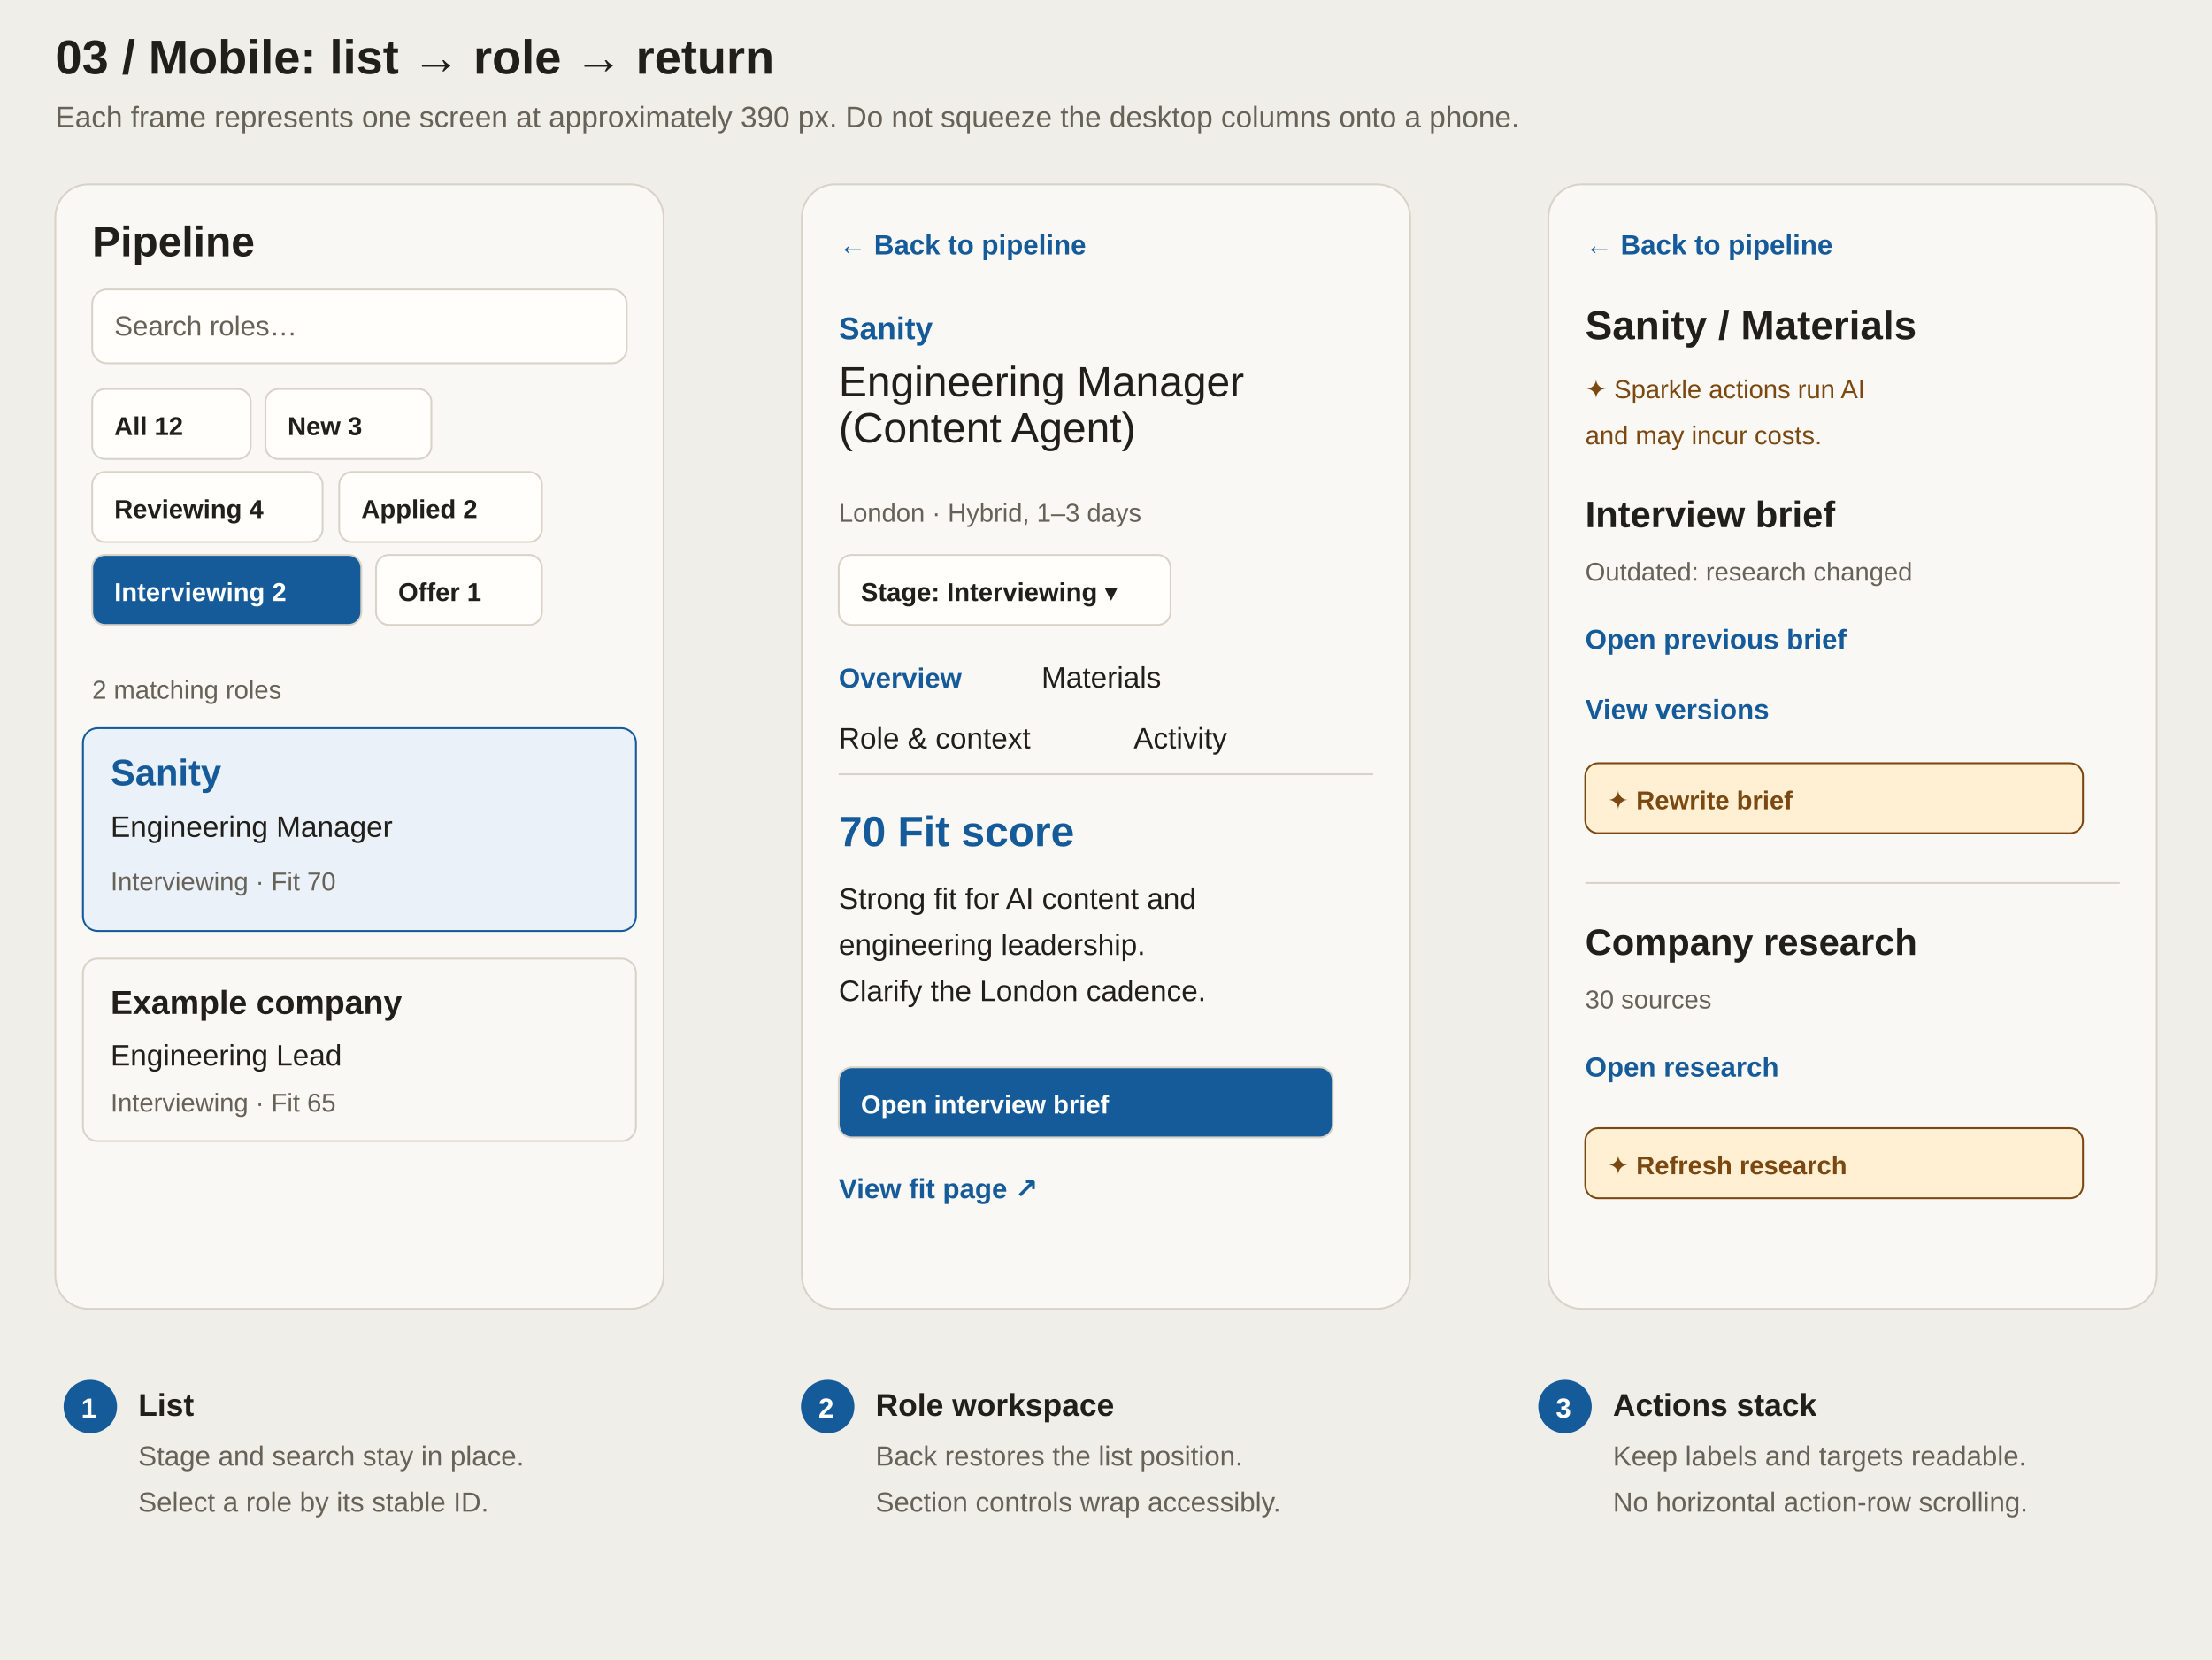
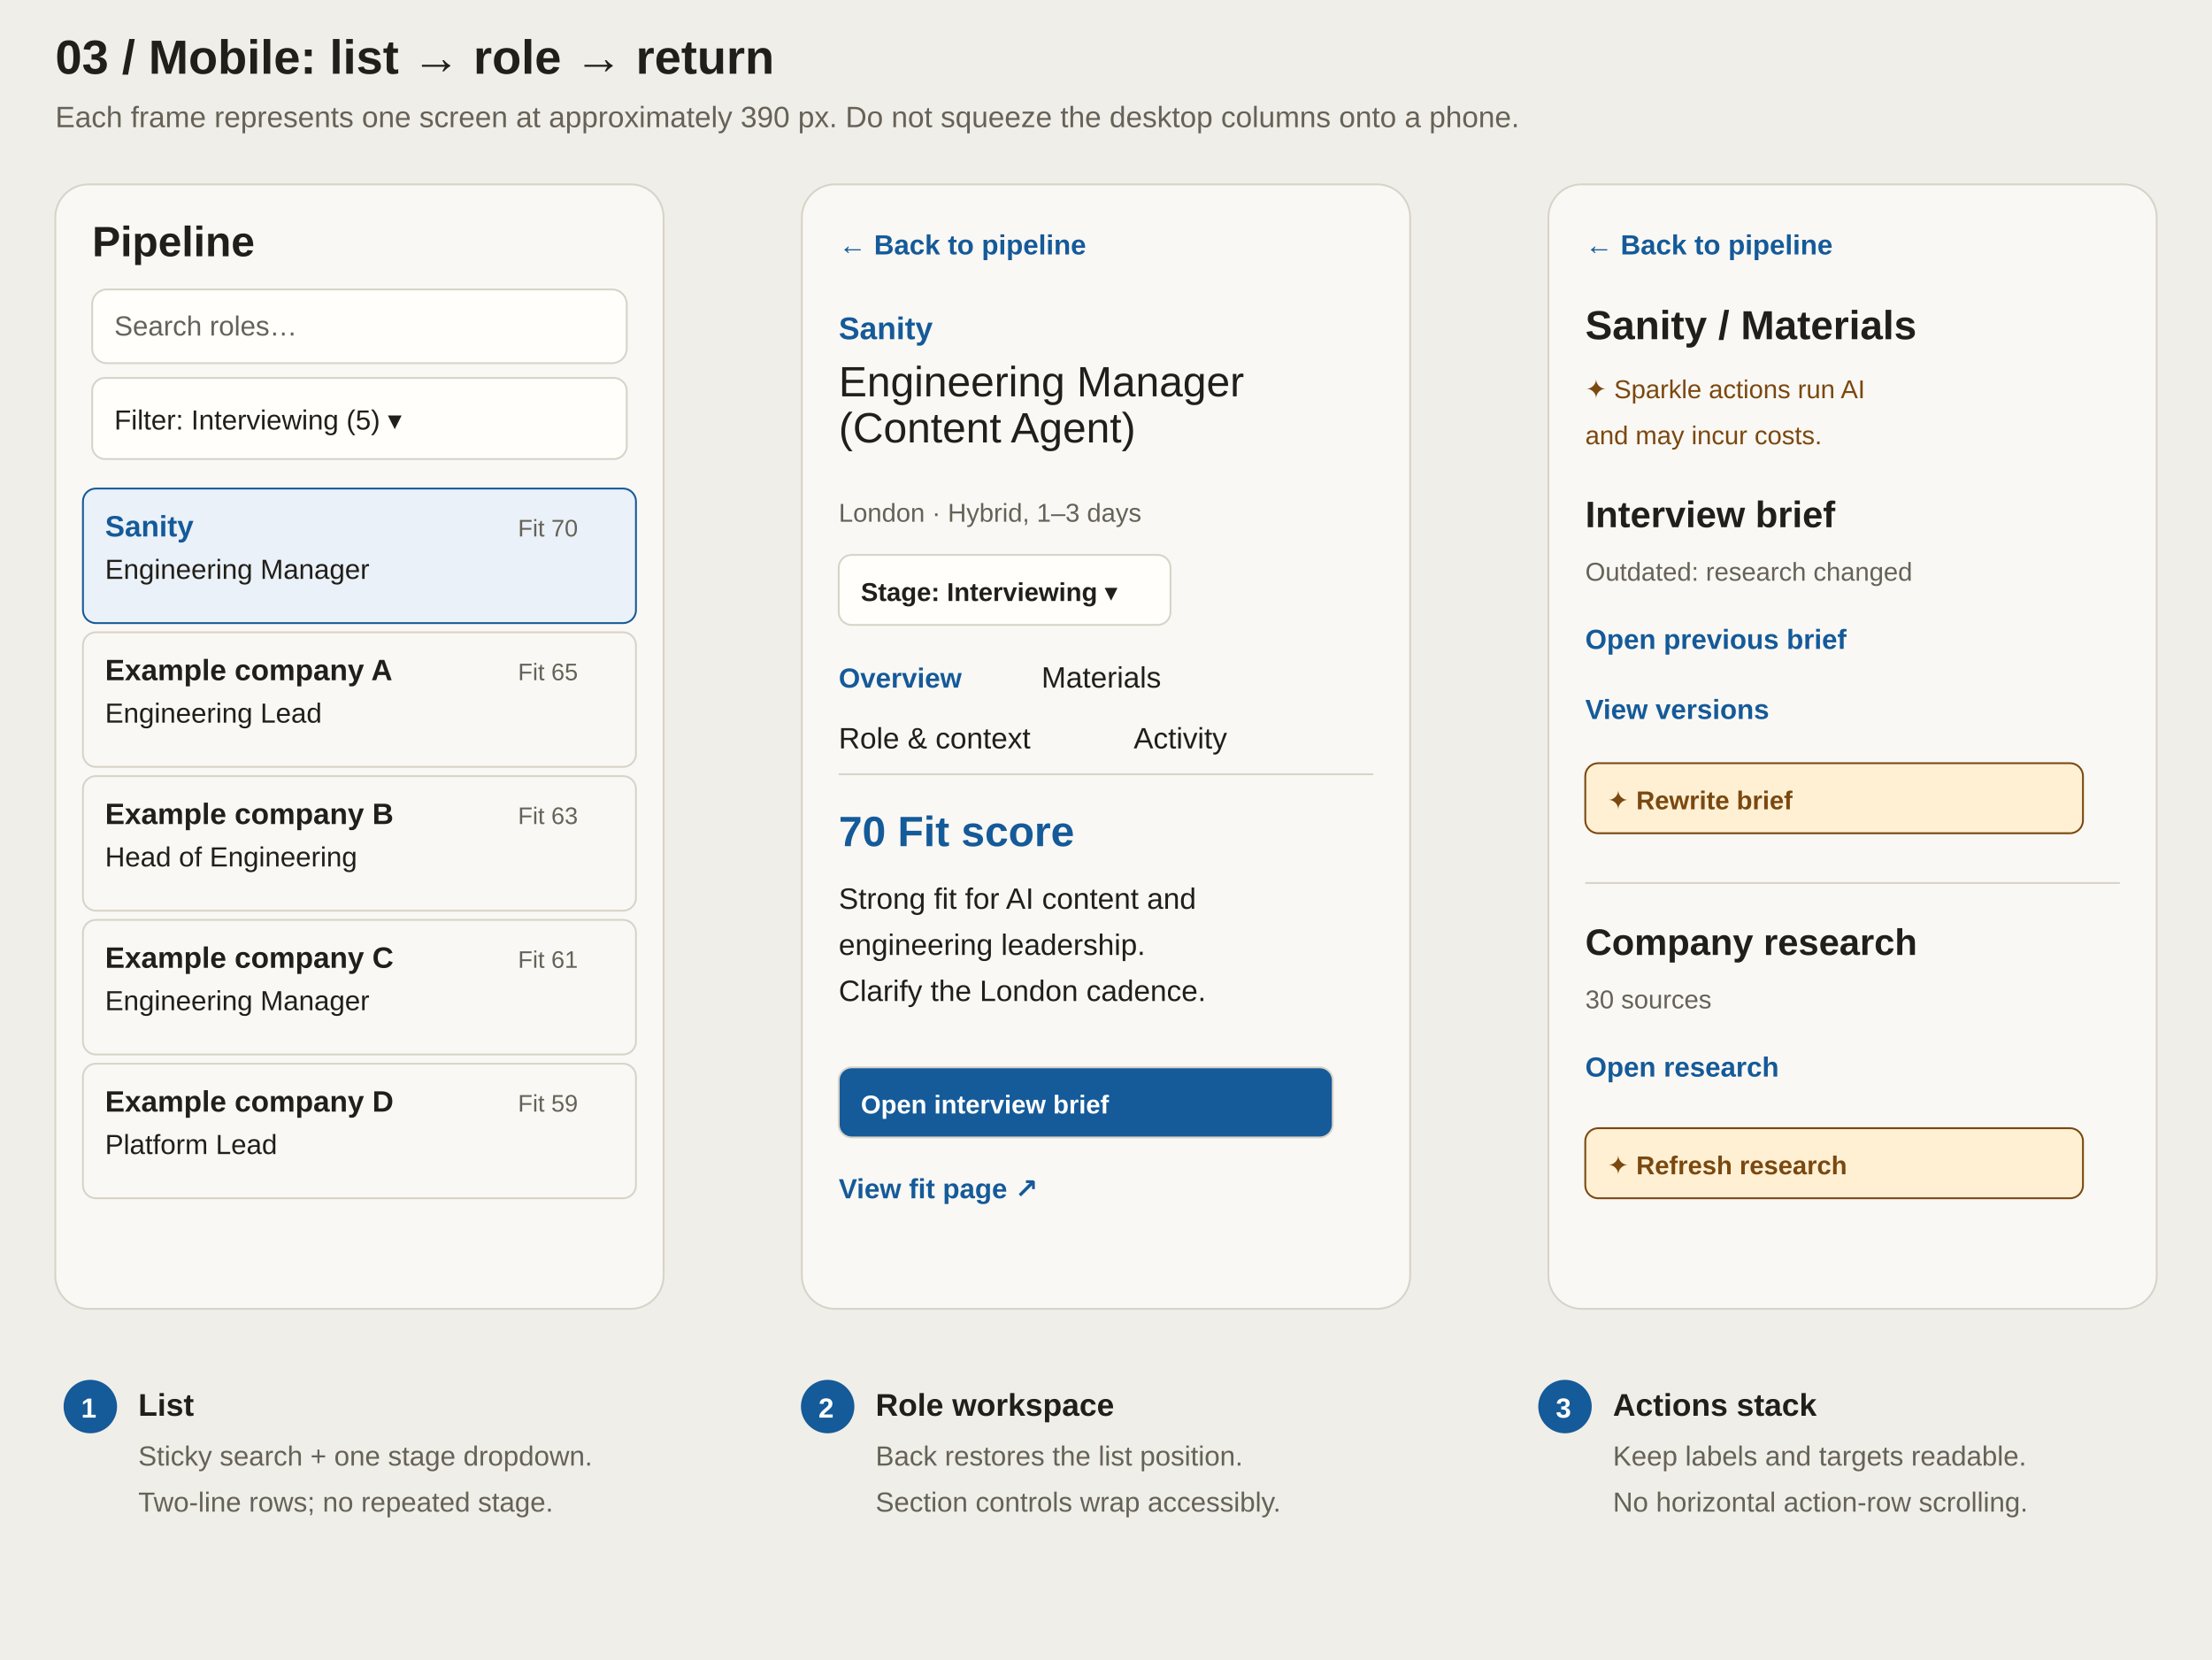
<svg xmlns="http://www.w3.org/2000/svg" width="1200" height="900" viewBox="0 0 1200 900" role="img" aria-labelledby="title desc">
  <rect x="0" y="0" width="1200" height="900" rx="0" fill="#f0eee8" stroke="#f0eee8" />
  <text x="30" y="40" font-family="Arial, sans-serif" font-size="26" fill="#211f1a" font-weight="700">03 / Mobile: list → role → return</text>
  <text x="30" y="69" font-family="Arial, sans-serif" font-size="16" fill="#666258" font-weight="400">Each frame represents one screen at approximately 390 px. Do not squeeze the desktop columns onto a phone.</text>
  <rect x="30" y="100" width="330" height="610" rx="18" fill="#faf8f4" stroke="#d8d3c8" />
  <rect x="435" y="100" width="330" height="610" rx="18" fill="#faf8f4" stroke="#d8d3c8" />
  <rect x="840" y="100" width="330" height="610" rx="18" fill="#faf8f4" stroke="#d8d3c8" />
  <text x="50" y="139" font-family="Arial, sans-serif" font-size="23" fill="#211f1a" font-weight="700">Pipeline</text>
  <rect x="50" y="157" width="290" height="40" rx="8" fill="#fffefa" stroke="#d8d3c8" />
  <text x="62" y="182" font-family="Arial, sans-serif" font-size="15" fill="#666258" font-weight="400">Search roles…</text>
-   <rect x="50" y="211" width="86" height="38" rx="7" fill="#fffefa" stroke="#d8d3c8" />
-   <text x="62" y="236" font-family="Arial, sans-serif" font-size="14" fill="#211f1a" font-weight="600">All 12</text>
-   <rect x="144" y="211" width="90" height="38" rx="7" fill="#fffefa" stroke="#d8d3c8" />
-   <text x="156" y="236" font-family="Arial, sans-serif" font-size="14" fill="#211f1a" font-weight="600">New 3</text>
-   <rect x="50" y="256" width="125" height="38" rx="7" fill="#fffefa" stroke="#d8d3c8" />
-   <text x="62" y="281" font-family="Arial, sans-serif" font-size="14" fill="#211f1a" font-weight="600">Reviewing 4</text>
-   <rect x="184" y="256" width="110" height="38" rx="7" fill="#fffefa" stroke="#d8d3c8" />
-   <text x="196" y="281" font-family="Arial, sans-serif" font-size="14" fill="#211f1a" font-weight="600">Applied 2</text>
-   <rect x="50" y="301" width="146" height="38" rx="7" fill="#155a99" stroke="#d8d3c8" />
-   <text x="62" y="326" font-family="Arial, sans-serif" font-size="14" fill="#fff" font-weight="600">Interviewing 2</text>
-   <rect x="204" y="301" width="90" height="38" rx="7" fill="#fffefa" stroke="#d8d3c8" />
-   <text x="216" y="326" font-family="Arial, sans-serif" font-size="14" fill="#211f1a" font-weight="600">Offer 1</text>
-   <text x="50" y="379" font-family="Arial, sans-serif" font-size="14" fill="#666258" font-weight="400">2 matching roles</text>
-   <rect x="45" y="395" width="300" height="110" rx="8" fill="#eaf1f8" stroke="#155a99" />
-   <text x="60" y="426" font-family="Arial, sans-serif" font-size="20" fill="#155a99" font-weight="700">Sanity</text>
-   <text x="60" y="454" font-family="Arial, sans-serif" font-size="16" fill="#211f1a" font-weight="400">Engineering Manager</text>
-   <text x="60" y="483" font-family="Arial, sans-serif" font-size="14" fill="#666258" font-weight="400">Interviewing · Fit 70</text>
-   <rect x="45" y="520" width="300" height="99" rx="8" fill="#faf8f4" stroke="#d8d3c8" />
-   <text x="60" y="550" font-family="Arial, sans-serif" font-size="18" fill="#211f1a" font-weight="700">Example company</text>
-   <text x="60" y="578" font-family="Arial, sans-serif" font-size="16" fill="#211f1a" font-weight="400">Engineering Lead</text>
-   <text x="60" y="603" font-family="Arial, sans-serif" font-size="14" fill="#666258" font-weight="400">Interviewing · Fit 65</text>
+   <rect x="50" y="205" width="290" height="44" rx="7" fill="#fffefa" stroke="#d8d3c8" />
+   <text x="62" y="233" font-family="Arial, sans-serif" font-size="15" fill="#211f1a" font-weight="400">Filter: Interviewing (5) ▾</text>
+   <rect x="45" y="265" width="300" height="73" rx="7" fill="#eaf1f8" stroke="#155a99" />
+   <text x="57" y="291" font-family="Arial, sans-serif" font-size="16" fill="#155a99" font-weight="700">Sanity</text>
+   <text x="281" y="291" font-family="Arial, sans-serif" font-size="13" fill="#666258" font-weight="400">Fit 70</text>
+   <text x="57" y="314" font-family="Arial, sans-serif" font-size="15" fill="#211f1a" font-weight="400">Engineering Manager</text>
+   <rect x="45" y="343" width="300" height="73" rx="7" fill="#faf8f4" stroke="#d8d3c8" />
+   <text x="57" y="369" font-family="Arial, sans-serif" font-size="16" fill="#211f1a" font-weight="700">Example company A</text>
+   <text x="281" y="369" font-family="Arial, sans-serif" font-size="13" fill="#666258" font-weight="400">Fit 65</text>
+   <text x="57" y="392" font-family="Arial, sans-serif" font-size="15" fill="#211f1a" font-weight="400">Engineering Lead</text>
+   <rect x="45" y="421" width="300" height="73" rx="7" fill="#faf8f4" stroke="#d8d3c8" />
+   <text x="57" y="447" font-family="Arial, sans-serif" font-size="16" fill="#211f1a" font-weight="700">Example company B</text>
+   <text x="281" y="447" font-family="Arial, sans-serif" font-size="13" fill="#666258" font-weight="400">Fit 63</text>
+   <text x="57" y="470" font-family="Arial, sans-serif" font-size="15" fill="#211f1a" font-weight="400">Head of Engineering</text>
+   <rect x="45" y="499" width="300" height="73" rx="7" fill="#faf8f4" stroke="#d8d3c8" />
+   <text x="57" y="525" font-family="Arial, sans-serif" font-size="16" fill="#211f1a" font-weight="700">Example company C</text>
+   <text x="281" y="525" font-family="Arial, sans-serif" font-size="13" fill="#666258" font-weight="400">Fit 61</text>
+   <text x="57" y="548" font-family="Arial, sans-serif" font-size="15" fill="#211f1a" font-weight="400">Engineering Manager</text>
+   <rect x="45" y="577" width="300" height="73" rx="7" fill="#faf8f4" stroke="#d8d3c8" />
+   <text x="57" y="603" font-family="Arial, sans-serif" font-size="16" fill="#211f1a" font-weight="700">Example company D</text>
+   <text x="281" y="603" font-family="Arial, sans-serif" font-size="13" fill="#666258" font-weight="400">Fit 59</text>
+   <text x="57" y="626" font-family="Arial, sans-serif" font-size="15" fill="#211f1a" font-weight="400">Platform Lead</text>
  <text x="455" y="138" font-family="Arial, sans-serif" font-size="15" fill="#155a99" font-weight="600">← Back to pipeline</text>
  <text x="455" y="184" font-family="Arial, sans-serif" font-size="17" fill="#155a99" font-weight="700">Sanity</text>
  <text x="455" y="215" font-family="Arial, sans-serif" font-size="23" fill="#211f1a" font-weight="400">Engineering Manager</text>
  <text x="455" y="240" font-family="Arial, sans-serif" font-size="23" fill="#211f1a" font-weight="400">(Content Agent)</text>
  <text x="455" y="283" font-family="Arial, sans-serif" font-size="14" fill="#666258" font-weight="400">London · Hybrid, 1–3 days</text>
  <rect x="455" y="301" width="180" height="38" rx="7" fill="#fffefa" stroke="#d8d3c8" />
  <text x="467" y="326" font-family="Arial, sans-serif" font-size="14" fill="#211f1a" font-weight="600">Stage: Interviewing ▾</text>
  <text x="455" y="373" font-family="Arial, sans-serif" font-size="15" fill="#155a99" font-weight="600">Overview</text>
  <text x="565" y="373" font-family="Arial, sans-serif" font-size="16" fill="#211f1a" font-weight="400">Materials</text>
  <text x="455" y="406" font-family="Arial, sans-serif" font-size="16" fill="#211f1a" font-weight="400">Role &amp; context</text>
  <text x="615" y="406" font-family="Arial, sans-serif" font-size="16" fill="#211f1a" font-weight="400">Activity</text>
  <path d="M455 420H745" stroke="#d8d3c8" />
  <text x="455" y="459" font-family="Arial, sans-serif" font-size="23" fill="#155a99" font-weight="700">70  Fit score</text>
  <text x="455" y="493" font-family="Arial, sans-serif" font-size="16" fill="#211f1a" font-weight="400">Strong fit for AI content and</text>
  <text x="455" y="518" font-family="Arial, sans-serif" font-size="16" fill="#211f1a" font-weight="400">engineering leadership.</text>
  <text x="455" y="543" font-family="Arial, sans-serif" font-size="16" fill="#211f1a" font-weight="400">Clarify the London cadence.</text>
  <rect x="455" y="579" width="268" height="38" rx="7" fill="#155a99" stroke="#d8d3c8" />
  <text x="467" y="604" font-family="Arial, sans-serif" font-size="14" fill="#fff" font-weight="600">Open interview brief</text>
  <text x="455" y="650" font-family="Arial, sans-serif" font-size="15" fill="#155a99" font-weight="600">View fit page ↗</text>
  <text x="860" y="138" font-family="Arial, sans-serif" font-size="15" fill="#155a99" font-weight="600">← Back to pipeline</text>
  <text x="860" y="184" font-family="Arial, sans-serif" font-size="22" fill="#211f1a" font-weight="700">Sanity / Materials</text>
  <text x="860" y="216" font-family="Arial, sans-serif" font-size="14" fill="#7a4810" font-weight="400">✦ Sparkle actions run AI</text>
  <text x="860" y="241" font-family="Arial, sans-serif" font-size="14" fill="#7a4810" font-weight="400">and may incur costs.</text>
  <text x="860" y="286" font-family="Arial, sans-serif" font-size="20" fill="#211f1a" font-weight="700">Interview brief</text>
  <text x="860" y="315" font-family="Arial, sans-serif" font-size="14" fill="#666258" font-weight="400">Outdated: research changed</text>
  <text x="860" y="352" font-family="Arial, sans-serif" font-size="15" fill="#155a99" font-weight="600">Open previous brief</text>
  <text x="860" y="390" font-family="Arial, sans-serif" font-size="15" fill="#155a99" font-weight="600">View versions</text>
  <rect x="860" y="414" width="270" height="38" rx="7" fill="#fff0d4" stroke="#7a4810" />
  <text x="872" y="439" font-family="Arial, sans-serif" font-size="14" fill="#7a4810" font-weight="600">✦  Rewrite brief</text>
  <path d="M860 479H1150" stroke="#d8d3c8" />
  <text x="860" y="518" font-family="Arial, sans-serif" font-size="20" fill="#211f1a" font-weight="700">Company research</text>
  <text x="860" y="547" font-family="Arial, sans-serif" font-size="14" fill="#666258" font-weight="400">30 sources</text>
  <text x="860" y="584" font-family="Arial, sans-serif" font-size="15" fill="#155a99" font-weight="600">Open research</text>
  <rect x="860" y="612" width="270" height="38" rx="7" fill="#fff0d4" stroke="#7a4810" />
  <text x="872" y="637" font-family="Arial, sans-serif" font-size="14" fill="#7a4810" font-weight="600">✦  Refresh research</text>
  <rect x="35" y="749" width="28" height="28" rx="14" fill="#155a99" stroke="#155a99" />
  <text x="44" y="769" font-family="Arial, sans-serif" font-size="15" fill="#fff" font-weight="700">1</text>
  <text x="75" y="768" font-family="Arial, sans-serif" font-size="17" fill="#211f1a" font-weight="700">List</text>
-   <text x="75" y="795" font-family="Arial, sans-serif" font-size="15" fill="#666258" font-weight="400">Stage and search stay in place.</text>
-   <text x="75" y="820" font-family="Arial, sans-serif" font-size="15" fill="#666258" font-weight="400">Select a role by its stable ID.</text>
+   <text x="75" y="795" font-family="Arial, sans-serif" font-size="15" fill="#666258" font-weight="400">Sticky search + one stage dropdown.</text>
+   <text x="75" y="820" font-family="Arial, sans-serif" font-size="15" fill="#666258" font-weight="400">Two-line rows; no repeated stage.</text>
  <rect x="435" y="749" width="28" height="28" rx="14" fill="#155a99" stroke="#155a99" />
  <text x="444" y="769" font-family="Arial, sans-serif" font-size="15" fill="#fff" font-weight="700">2</text>
  <text x="475" y="768" font-family="Arial, sans-serif" font-size="17" fill="#211f1a" font-weight="700">Role workspace</text>
  <text x="475" y="795" font-family="Arial, sans-serif" font-size="15" fill="#666258" font-weight="400">Back restores the list position.</text>
  <text x="475" y="820" font-family="Arial, sans-serif" font-size="15" fill="#666258" font-weight="400">Section controls wrap accessibly.</text>
  <rect x="835" y="749" width="28" height="28" rx="14" fill="#155a99" stroke="#155a99" />
  <text x="844" y="769" font-family="Arial, sans-serif" font-size="15" fill="#fff" font-weight="700">3</text>
  <text x="875" y="768" font-family="Arial, sans-serif" font-size="17" fill="#211f1a" font-weight="700">Actions stack</text>
  <text x="875" y="795" font-family="Arial, sans-serif" font-size="15" fill="#666258" font-weight="400">Keep labels and targets readable.</text>
  <text x="875" y="820" font-family="Arial, sans-serif" font-size="15" fill="#666258" font-weight="400">No horizontal action-row scrolling.</text>
</svg>
